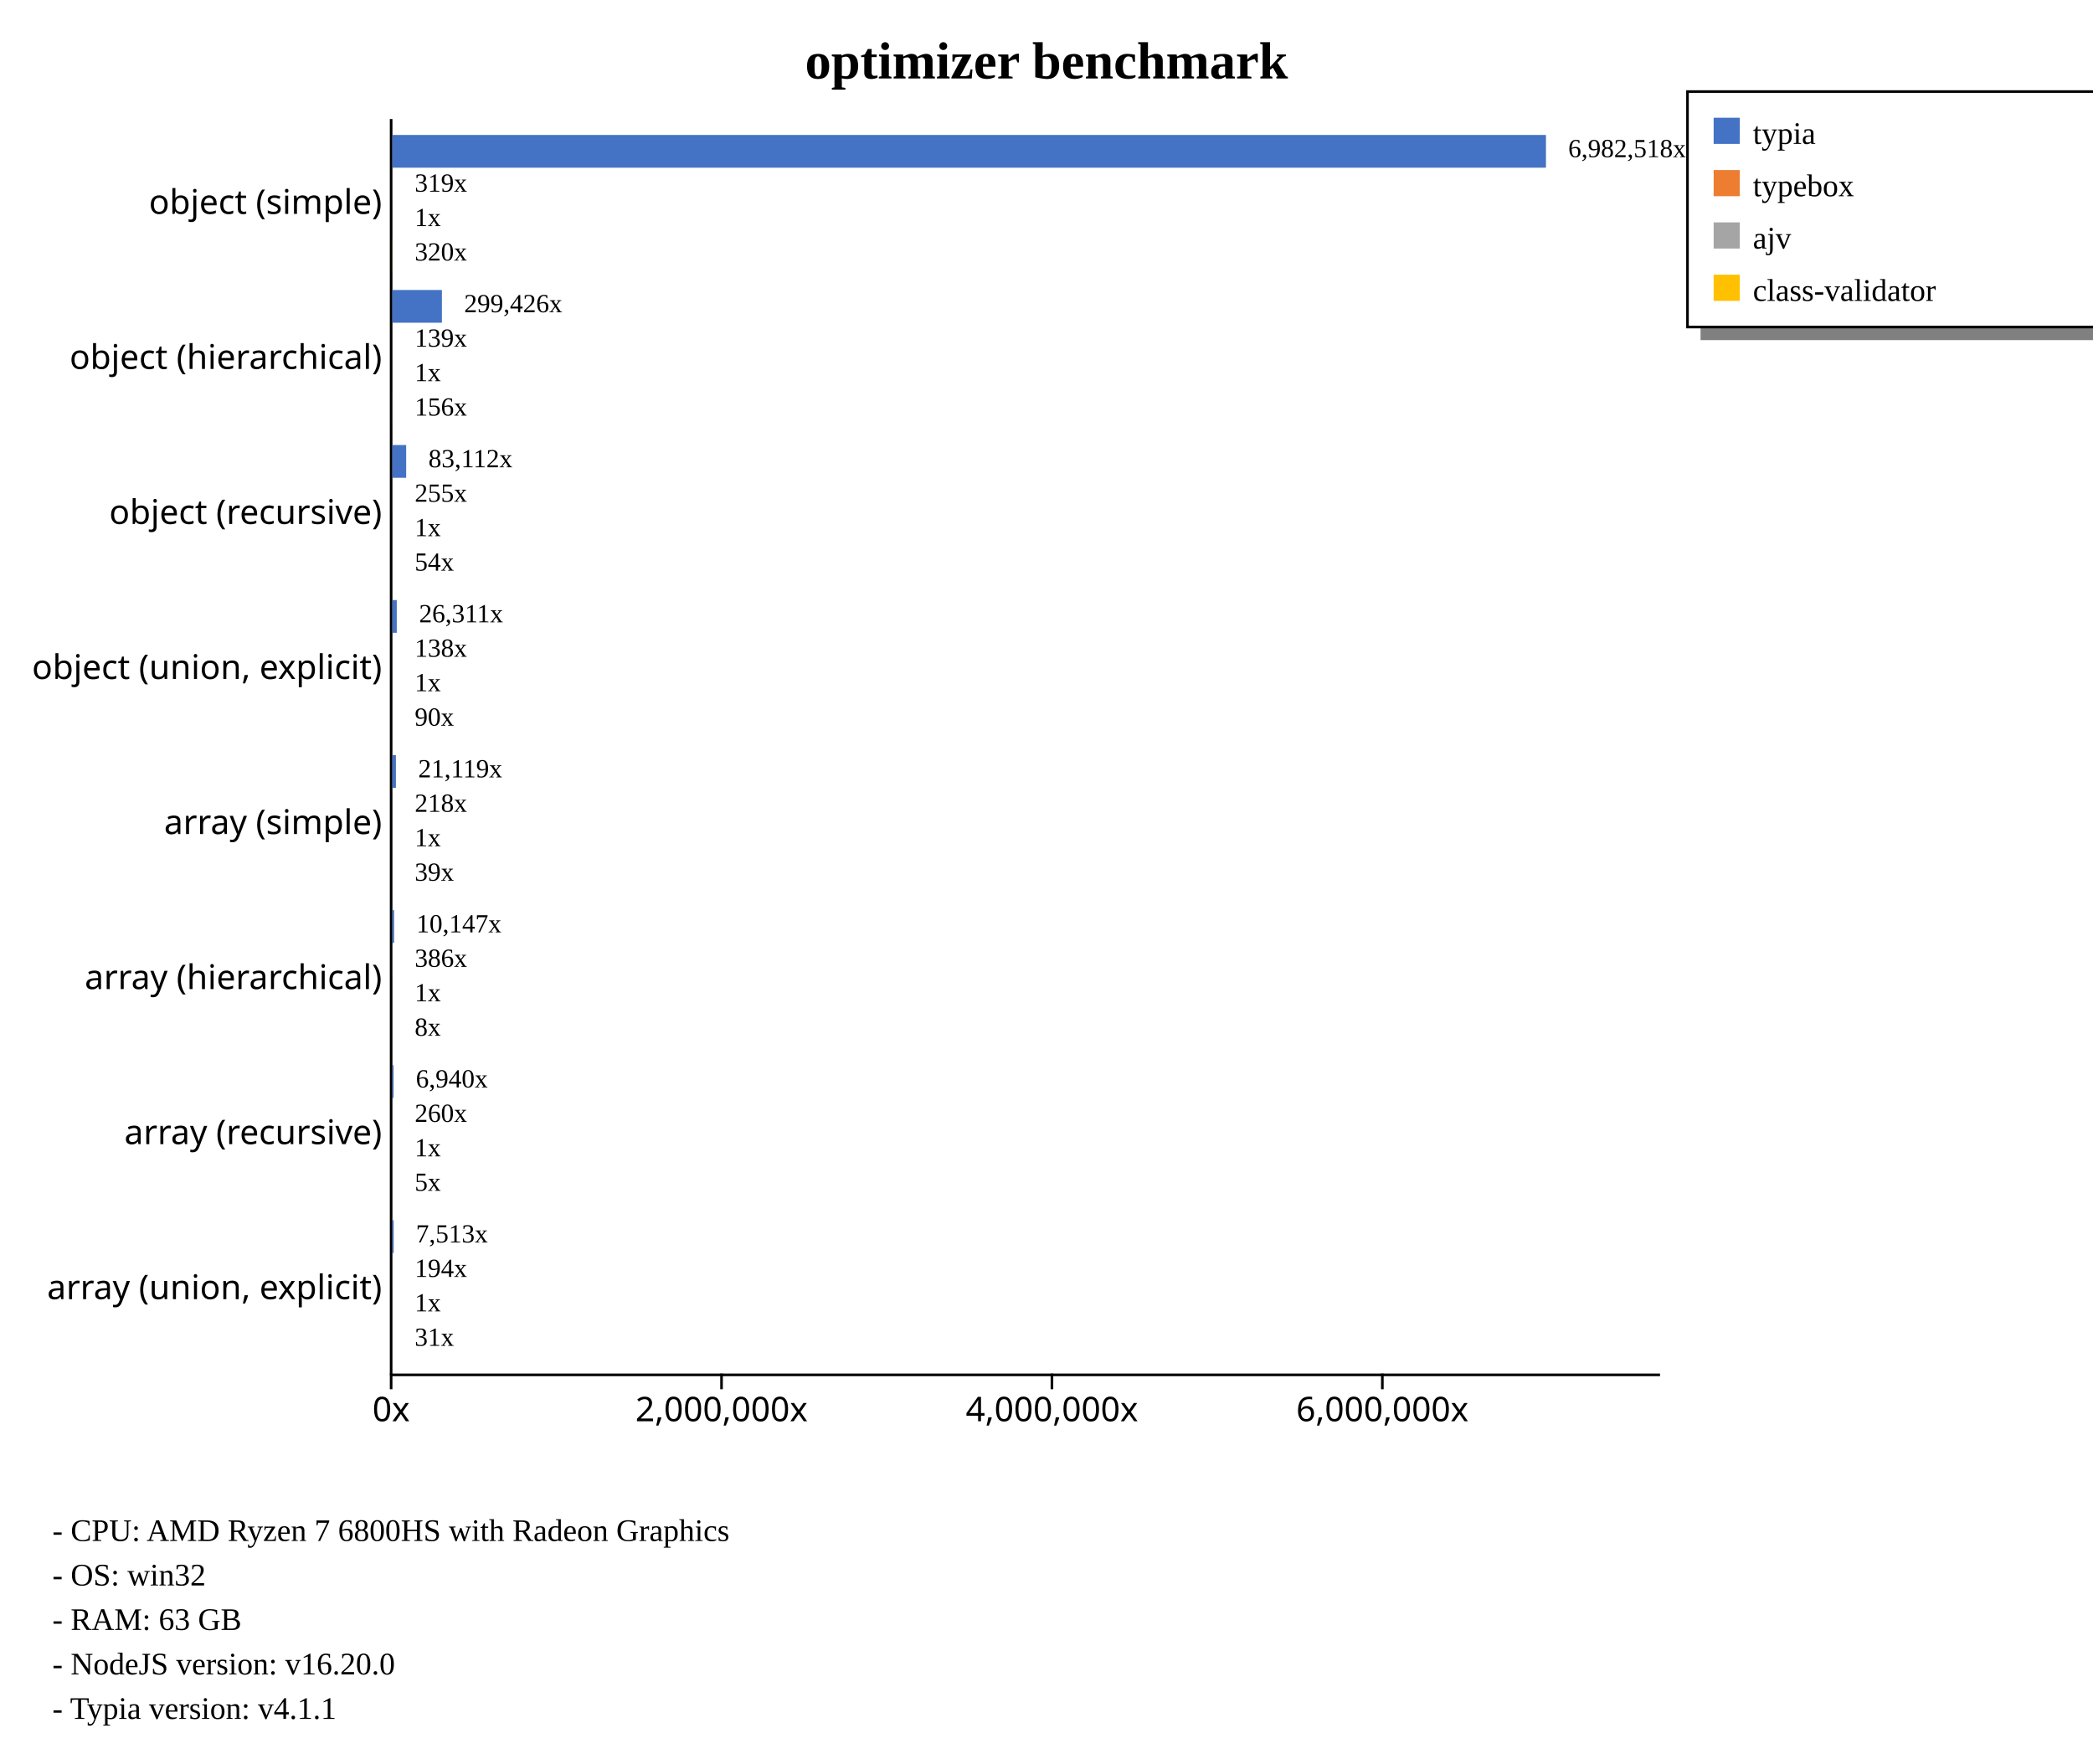
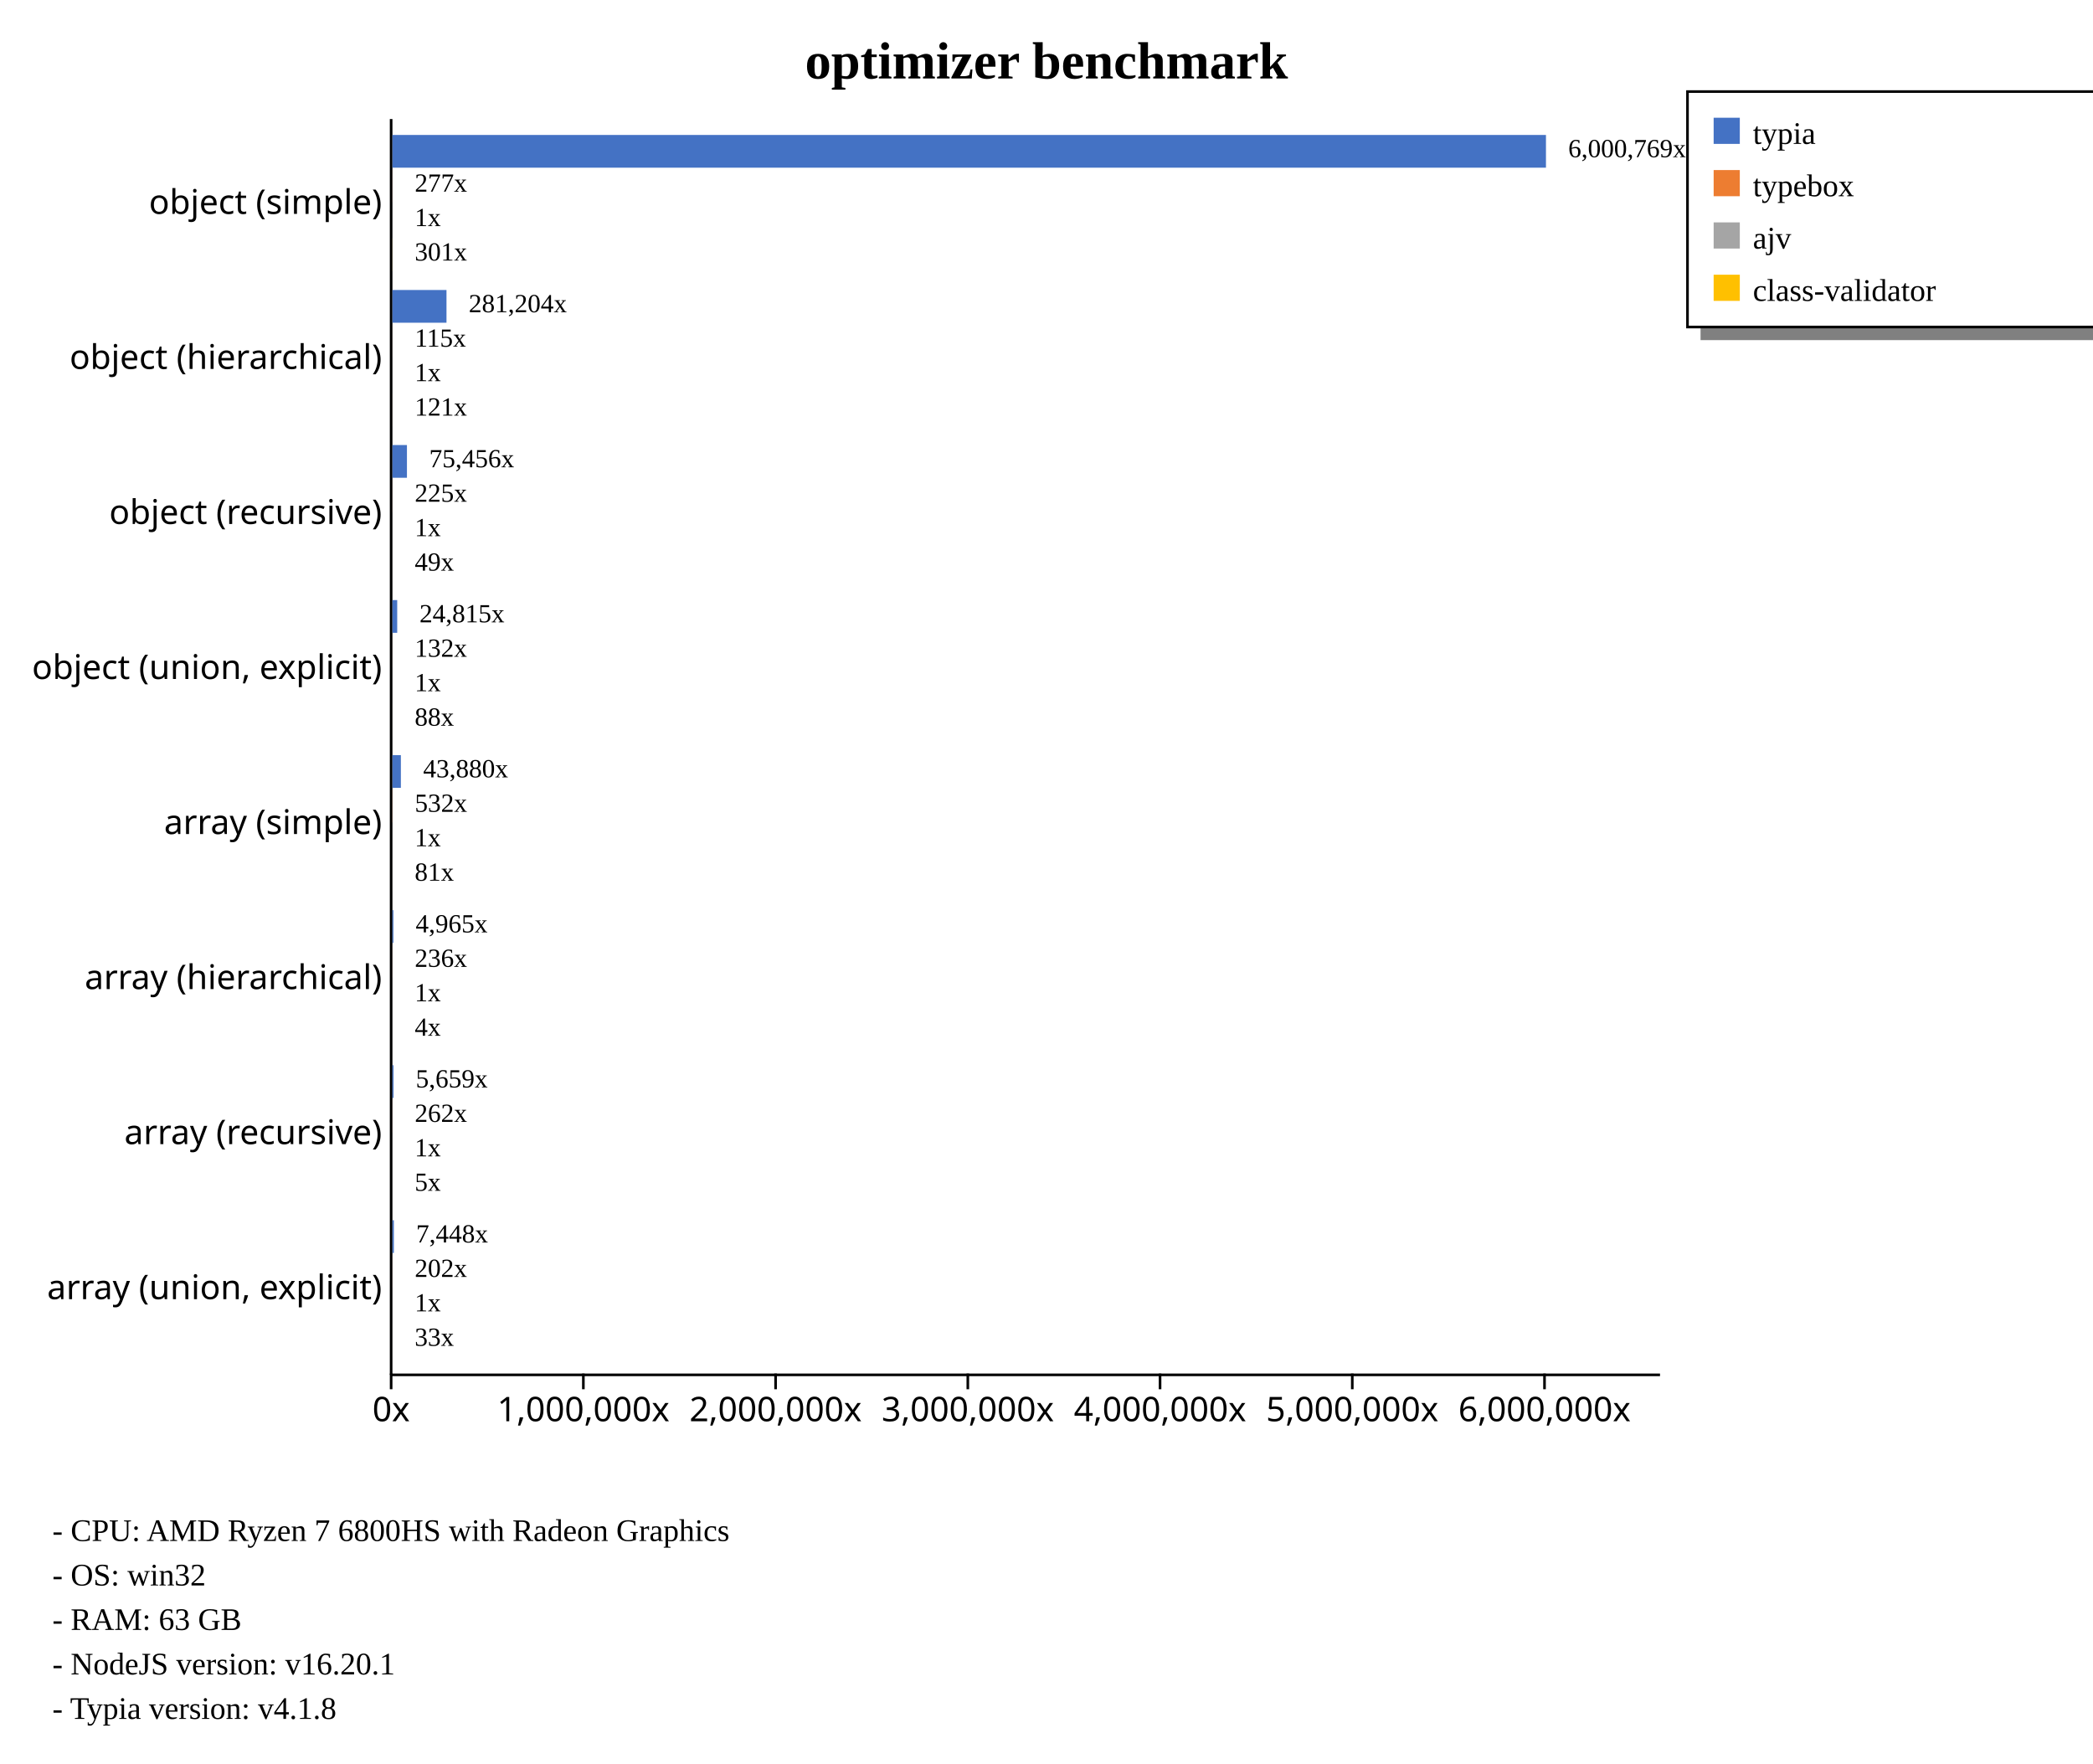
<svg xmlns="http://www.w3.org/2000/svg" width="800" height="674" style="background-color: white;">
  <g class="y axis" transform="translate(149,45)" fill="none" font-size="10" font-family="sans-serif" text-anchor="end" style="font-size: 13px;">
    <path class="domain" stroke="currentColor" d="M0.5,0.5V480.5" />
    <g class="tick" opacity="1" transform="translate(0,32.59259)" style="font-size: 13px;">
      <line stroke="currentColor" x2="0" />
      <text fill="currentColor" x="-3" dy="0.32em">object (simple)    </text>
    </g>
    <g class="tick" opacity="1" transform="translate(0,91.85185)" style="font-size: 13px;">
      <line stroke="currentColor" x2="0" />
      <text fill="currentColor" x="-3" dy="0.32em">object (hierarchical)    </text>
    </g>
    <g class="tick" opacity="1" transform="translate(0,151.1111)" style="font-size: 13px;">
      <line stroke="currentColor" x2="0" />
      <text fill="currentColor" x="-3" dy="0.32em">object (recursive)    </text>
    </g>
    <g class="tick" opacity="1" transform="translate(0,210.3704)" style="font-size: 13px;">
      <line stroke="currentColor" x2="0" />
      <text fill="currentColor" x="-3" dy="0.32em">object (union, explicit)    </text>
    </g>
    <g class="tick" opacity="1" transform="translate(0,269.6296)" style="font-size: 13px;">
      <line stroke="currentColor" x2="0" />
      <text fill="currentColor" x="-3" dy="0.32em">array (simple)    </text>
    </g>
    <g class="tick" opacity="1" transform="translate(0,328.8889)" style="font-size: 13px;">
      <line stroke="currentColor" x2="0" />
      <text fill="currentColor" x="-3" dy="0.32em">array (hierarchical)    </text>
    </g>
    <g class="tick" opacity="1" transform="translate(0,388.1481)" style="font-size: 13px;">
      <line stroke="currentColor" x2="0" />
      <text fill="currentColor" x="-3" dy="0.32em">array (recursive)    </text>
    </g>
    <g class="tick" opacity="1" transform="translate(0,447.4074)" style="font-size: 13px;">
      <line stroke="currentColor" x2="0" />
      <text fill="currentColor" x="-3" dy="0.32em">array (union, explicit)    </text>
    </g>
  </g>
  <g class="x axis" transform="translate(149,525)" fill="none" font-size="10" font-family="sans-serif" text-anchor="middle" style="font-size: 13px;">
    <path class="domain" stroke="currentColor" d="M0.5,0.5H485.5" />
    <g class="tick" opacity="1" transform="translate(0.5,0)" style="font-size: 13px;">
      <line stroke="currentColor" y2="6" />
      <text fill="currentColor" y="9" dy="0.71em">0x</text>
    </g>
-     <g class="tick" opacity="1" transform="translate(126.7894,0)" style="font-size: 13px;">
+     <g class="tick" opacity="1" transform="translate(73.97544,0)" style="font-size: 13px;">
+       <line stroke="currentColor" y2="6" />
+       <text fill="currentColor" y="9" dy="0.71em">1,000,000x</text>
+     </g>
+     <g class="tick" opacity="1" transform="translate(147.4509,0)" style="font-size: 13px;">
      <line stroke="currentColor" y2="6" />
      <text fill="currentColor" y="9" dy="0.71em">2,000,000x</text>
    </g>
-     <g class="tick" opacity="1" transform="translate(253.0789,0)" style="font-size: 13px;">
+     <g class="tick" opacity="1" transform="translate(220.9263,0)" style="font-size: 13px;">
+       <line stroke="currentColor" y2="6" />
+       <text fill="currentColor" y="9" dy="0.71em">3,000,000x</text>
+     </g>
+     <g class="tick" opacity="1" transform="translate(294.4017,0)" style="font-size: 13px;">
      <line stroke="currentColor" y2="6" />
      <text fill="currentColor" y="9" dy="0.71em">4,000,000x</text>
    </g>
-     <g class="tick" opacity="1" transform="translate(379.3683,0)" style="font-size: 13px;">
+     <g class="tick" opacity="1" transform="translate(367.8772,0)" style="font-size: 13px;">
+       <line stroke="currentColor" y2="6" />
+       <text fill="currentColor" y="9" dy="0.71em">5,000,000x</text>
+     </g>
+     <g class="tick" opacity="1" transform="translate(441.3526,0)" style="font-size: 13px;">
      <line stroke="currentColor" y2="6" />
      <text fill="currentColor" y="9" dy="0.71em">6,000,000x</text>
    </g>
  </g>
  <text transform="translate(400, 30)" style="text-anchor: middle; font-size: 20px; font-weight: bold;">optimizer benchmark</text>
  <rect x="650" y="125" width="230" height="5" fill="gray" />
  <rect x="645" y="35" width="230" height="90" fill="none" stroke="black" />
  <rect x="655" y="45" width="10" height="10" style="fill: #4472c4;" />
  <text x="670" y="55" style="font-size: 12px;">typia</text>
  <rect x="655" y="65" width="10" height="10" style="fill: #ed7d31;" />
  <text x="670" y="75" style="font-size: 12px;">typebox</text>
  <rect x="655" y="85" width="10" height="10" style="fill: #a5a5a5;" />
  <text x="670" y="95" style="font-size: 12px;">ajv</text>
  <rect x="655" y="105" width="10" height="10" style="fill: #ffc000;" />
  <text x="670" y="115" style="font-size: 12px;">class-validator</text>
  <text x="20" y="589" style="font-size: 12px;">  - CPU: AMD Ryzen 7 6800HS with Radeon Graphics</text>
  <text x="20" y="606" style="font-size: 12px;">  - OS: win32</text>
  <text x="20" y="623" style="font-size: 12px;">  - RAM: 63 GB</text>
-   <text x="20" y="640" style="font-size: 12px;">  - NodeJS version: v16.20.0</text>
-   <text x="20" y="657" style="font-size: 12px;">  - Typia version: v4.1.1</text>
+   <text x="20" y="640" style="font-size: 12px;">  - NodeJS version: v16.20.1</text>
+   <text x="20" y="657" style="font-size: 12px;">  - Typia version: v4.1.8</text>
  <g style="font-size: 13px;">
    <g style="font-size: 13px;">
      <rect x="150" y="51.584" width="440.909" height="12.51" fill="#4472c4" />
      <rect x="150" y="64.753" width="0.02" height="12.51" fill="#ed7d31" />
      <rect x="150" y="77.922" width="0" height="12.51" fill="#a5a5a5" />
-       <rect x="150" y="91.091" width="0.02" height="12.51" fill="#ffc000" />
-       <text class="label" x="599.409" y="60.084" font-size="10px">6,982,518x</text>
-       <text class="label" x="158.52" y="73.253" font-size="10px">319x</text>
+       <rect x="150" y="91.091" width="0.022" height="12.51" fill="#ffc000" />
+       <text class="label" x="599.409" y="60.084" font-size="10px">6,000,769x</text>
+       <text class="label" x="158.52" y="73.253" font-size="10px">277x</text>
      <text class="label" x="158.5" y="86.422" font-size="10px">1x</text>
-       <text class="label" x="158.52" y="99.591" font-size="10px">320x</text>
+       <text class="label" x="158.522" y="99.591" font-size="10px">301x</text>
      <text class="label" x="595.909" y="61.584" font-size="8px" />
      <text class="label" x="155.02" y="74.753" font-size="8px" />
      <text class="label" x="155" y="87.922" font-size="8px" />
-       <text class="label" x="155.02" y="101.091" font-size="8px" />
+       <text class="label" x="155.022" y="101.091" font-size="8px" />
    </g>
    <g style="font-size: 13px;">
-       <rect x="150" y="110.844" width="18.907" height="12.51" fill="#4472c4" />
-       <rect x="150" y="124.012" width="0.009" height="12.51" fill="#ed7d31" />
+       <rect x="150" y="110.844" width="20.662" height="12.51" fill="#4472c4" />
+       <rect x="150" y="124.012" width="0.008" height="12.51" fill="#ed7d31" />
      <rect x="150" y="137.181" width="0" height="12.51" fill="#a5a5a5" />
-       <rect x="150" y="150.35" width="0.01" height="12.51" fill="#ffc000" />
-       <text class="label" x="177.407" y="119.344" font-size="10px">299,426x</text>
-       <text class="label" x="158.509" y="132.512" font-size="10px">139x</text>
+       <rect x="150" y="150.35" width="0.009" height="12.51" fill="#ffc000" />
+       <text class="label" x="179.162" y="119.344" font-size="10px">281,204x</text>
+       <text class="label" x="158.508" y="132.512" font-size="10px">115x</text>
      <text class="label" x="158.5" y="145.681" font-size="10px">1x</text>
-       <text class="label" x="158.51" y="158.85" font-size="10px">156x</text>
-       <text class="label" x="173.907" y="120.844" font-size="8px" />
-       <text class="label" x="155.009" y="134.012" font-size="8px" />
+       <text class="label" x="158.509" y="158.85" font-size="10px">121x</text>
+       <text class="label" x="175.662" y="120.844" font-size="8px" />
+       <text class="label" x="155.008" y="134.012" font-size="8px" />
      <text class="label" x="155" y="147.181" font-size="8px" />
-       <text class="label" x="155.01" y="160.35" font-size="8px" />
+       <text class="label" x="155.009" y="160.35" font-size="8px" />
    </g>
    <g style="font-size: 13px;">
-       <rect x="150" y="170.103" width="5.248" height="12.51" fill="#4472c4" />
-       <rect x="150" y="183.272" width="0.016" height="12.51" fill="#ed7d31" />
+       <rect x="150" y="170.103" width="5.544" height="12.51" fill="#4472c4" />
+       <rect x="150" y="183.272" width="0.017" height="12.51" fill="#ed7d31" />
      <rect x="150" y="196.44" width="0" height="12.51" fill="#a5a5a5" />
-       <rect x="150" y="209.609" width="0.003" height="12.51" fill="#ffc000" />
-       <text class="label" x="163.748" y="178.603" font-size="10px">83,112x</text>
-       <text class="label" x="158.516" y="191.772" font-size="10px">255x</text>
+       <rect x="150" y="209.609" width="0.004" height="12.51" fill="#ffc000" />
+       <text class="label" x="164.044" y="178.603" font-size="10px">75,456x</text>
+       <text class="label" x="158.517" y="191.772" font-size="10px">225x</text>
      <text class="label" x="158.5" y="204.94" font-size="10px">1x</text>
-       <text class="label" x="158.503" y="218.109" font-size="10px">54x</text>
-       <text class="label" x="160.248" y="180.103" font-size="8px" />
-       <text class="label" x="155.016" y="193.272" font-size="8px" />
+       <text class="label" x="158.504" y="218.109" font-size="10px">49x</text>
+       <text class="label" x="160.544" y="180.103" font-size="8px" />
+       <text class="label" x="155.017" y="193.272" font-size="8px" />
      <text class="label" x="155" y="206.44" font-size="8px" />
-       <text class="label" x="155.003" y="219.609" font-size="8px" />
+       <text class="label" x="155.004" y="219.609" font-size="8px" />
    </g>
    <g style="font-size: 13px;">
-       <rect x="150" y="229.362" width="1.661" height="12.51" fill="#4472c4" />
-       <rect x="150" y="242.531" width="0.009" height="12.51" fill="#ed7d31" />
+       <rect x="150" y="229.362" width="1.823" height="12.51" fill="#4472c4" />
+       <rect x="150" y="242.531" width="0.01" height="12.51" fill="#ed7d31" />
      <rect x="150" y="255.7" width="0" height="12.51" fill="#a5a5a5" />
      <rect x="150" y="268.868" width="0.006" height="12.51" fill="#ffc000" />
-       <text class="label" x="160.161" y="237.862" font-size="10px">26,311x</text>
-       <text class="label" x="158.509" y="251.031" font-size="10px">138x</text>
+       <text class="label" x="160.323" y="237.862" font-size="10px">24,815x</text>
+       <text class="label" x="158.51" y="251.031" font-size="10px">132x</text>
      <text class="label" x="158.5" y="264.2" font-size="10px">1x</text>
-       <text class="label" x="158.506" y="277.368" font-size="10px">90x</text>
-       <text class="label" x="156.661" y="239.362" font-size="8px" />
-       <text class="label" x="155.009" y="252.531" font-size="8px" />
+       <text class="label" x="158.506" y="277.368" font-size="10px">88x</text>
+       <text class="label" x="156.823" y="239.362" font-size="8px" />
+       <text class="label" x="155.01" y="252.531" font-size="8px" />
      <text class="label" x="155" y="265.7" font-size="8px" />
      <text class="label" x="155.006" y="278.868" font-size="8px" />
    </g>
    <g style="font-size: 13px;">
-       <rect x="150" y="288.621" width="1.334" height="12.51" fill="#4472c4" />
-       <rect x="150" y="301.79" width="0.014" height="12.51" fill="#ed7d31" />
+       <rect x="150" y="288.621" width="3.224" height="12.51" fill="#4472c4" />
+       <rect x="150" y="301.79" width="0.039" height="12.51" fill="#ed7d31" />
      <rect x="150" y="314.959" width="0" height="12.51" fill="#a5a5a5" />
-       <rect x="150" y="328.128" width="0.002" height="12.51" fill="#ffc000" />
-       <text class="label" x="159.834" y="297.121" font-size="10px">21,119x</text>
-       <text class="label" x="158.514" y="310.29" font-size="10px">218x</text>
+       <rect x="150" y="328.128" width="0.006" height="12.51" fill="#ffc000" />
+       <text class="label" x="161.724" y="297.121" font-size="10px">43,880x</text>
+       <text class="label" x="158.539" y="310.29" font-size="10px">532x</text>
      <text class="label" x="158.5" y="323.459" font-size="10px">1x</text>
-       <text class="label" x="158.502" y="336.628" font-size="10px">39x</text>
-       <text class="label" x="156.334" y="298.621" font-size="8px" />
-       <text class="label" x="155.014" y="311.79" font-size="8px" />
+       <text class="label" x="158.506" y="336.628" font-size="10px">81x</text>
+       <text class="label" x="158.224" y="298.621" font-size="8px" />
+       <text class="label" x="155.039" y="311.79" font-size="8px" />
      <text class="label" x="155" y="324.959" font-size="8px" />
-       <text class="label" x="155.002" y="338.128" font-size="8px" />
+       <text class="label" x="155.006" y="338.128" font-size="8px" />
    </g>
    <g style="font-size: 13px;">
-       <rect x="150" y="347.881" width="0.641" height="12.51" fill="#4472c4" />
-       <rect x="150" y="361.049" width="0.024" height="12.51" fill="#ed7d31" />
+       <rect x="150" y="347.881" width="0.365" height="12.51" fill="#4472c4" />
+       <rect x="150" y="361.049" width="0.017" height="12.51" fill="#ed7d31" />
      <rect x="150" y="374.218" width="0" height="12.51" fill="#a5a5a5" />
-       <rect x="150" y="387.387" width="0.001" height="12.51" fill="#ffc000" />
-       <text class="label" x="159.141" y="356.381" font-size="10px">10,147x</text>
-       <text class="label" x="158.524" y="369.549" font-size="10px">386x</text>
+       <rect x="150" y="387.387" width="0" height="12.51" fill="#ffc000" />
+       <text class="label" x="158.865" y="356.381" font-size="10px">4,965x</text>
+       <text class="label" x="158.517" y="369.549" font-size="10px">236x</text>
      <text class="label" x="158.5" y="382.718" font-size="10px">1x</text>
-       <text class="label" x="158.501" y="395.887" font-size="10px">8x</text>
-       <text class="label" x="155.641" y="357.881" font-size="8px" />
-       <text class="label" x="155.024" y="371.049" font-size="8px" />
+       <text class="label" x="158.5" y="395.887" font-size="10px">4x</text>
+       <text class="label" x="155.365" y="357.881" font-size="8px" />
+       <text class="label" x="155.017" y="371.049" font-size="8px" />
      <text class="label" x="155" y="384.218" font-size="8px" />
-       <text class="label" x="155.001" y="397.387" font-size="8px" />
+       <text class="label" x="155" y="397.387" font-size="8px" />
    </g>
    <g style="font-size: 13px;">
-       <rect x="150" y="407.14" width="0.438" height="12.51" fill="#4472c4" />
-       <rect x="150" y="420.309" width="0.016" height="12.51" fill="#ed7d31" />
+       <rect x="150" y="407.14" width="0.416" height="12.51" fill="#4472c4" />
+       <rect x="150" y="420.309" width="0.019" height="12.51" fill="#ed7d31" />
      <rect x="150" y="433.477" width="0" height="12.51" fill="#a5a5a5" />
      <rect x="150" y="446.646" width="0" height="12.51" fill="#ffc000" />
-       <text class="label" x="158.938" y="415.64" font-size="10px">6,940x</text>
-       <text class="label" x="158.516" y="428.809" font-size="10px">260x</text>
+       <text class="label" x="158.916" y="415.64" font-size="10px">5,659x</text>
+       <text class="label" x="158.519" y="428.809" font-size="10px">262x</text>
      <text class="label" x="158.5" y="441.977" font-size="10px">1x</text>
      <text class="label" x="158.5" y="455.146" font-size="10px">5x</text>
-       <text class="label" x="155.438" y="417.14" font-size="8px" />
-       <text class="label" x="155.016" y="430.309" font-size="8px" />
+       <text class="label" x="155.416" y="417.14" font-size="8px" />
+       <text class="label" x="155.019" y="430.309" font-size="8px" />
      <text class="label" x="155" y="443.477" font-size="8px" />
      <text class="label" x="155" y="456.646" font-size="8px" />
    </g>
    <g style="font-size: 13px;">
-       <rect x="150" y="466.399" width="0.474" height="12.51" fill="#4472c4" />
-       <rect x="150" y="479.568" width="0.012" height="12.51" fill="#ed7d31" />
+       <rect x="150" y="466.399" width="0.547" height="12.51" fill="#4472c4" />
+       <rect x="150" y="479.568" width="0.015" height="12.51" fill="#ed7d31" />
      <rect x="150" y="492.737" width="0" height="12.51" fill="#a5a5a5" />
      <rect x="150" y="505.905" width="0.002" height="12.51" fill="#ffc000" />
-       <text class="label" x="158.974" y="474.899" font-size="10px">7,513x</text>
-       <text class="label" x="158.512" y="488.068" font-size="10px">194x</text>
+       <text class="label" x="159.047" y="474.899" font-size="10px">7,448x</text>
+       <text class="label" x="158.515" y="488.068" font-size="10px">202x</text>
      <text class="label" x="158.5" y="501.237" font-size="10px">1x</text>
-       <text class="label" x="158.502" y="514.405" font-size="10px">31x</text>
-       <text class="label" x="155.474" y="476.399" font-size="8px" />
-       <text class="label" x="155.012" y="489.568" font-size="8px" />
+       <text class="label" x="158.502" y="514.405" font-size="10px">33x</text>
+       <text class="label" x="155.547" y="476.399" font-size="8px" />
+       <text class="label" x="155.015" y="489.568" font-size="8px" />
      <text class="label" x="155" y="502.737" font-size="8px" />
      <text class="label" x="155.002" y="515.905" font-size="8px" />
    </g>
  </g>
</svg>
